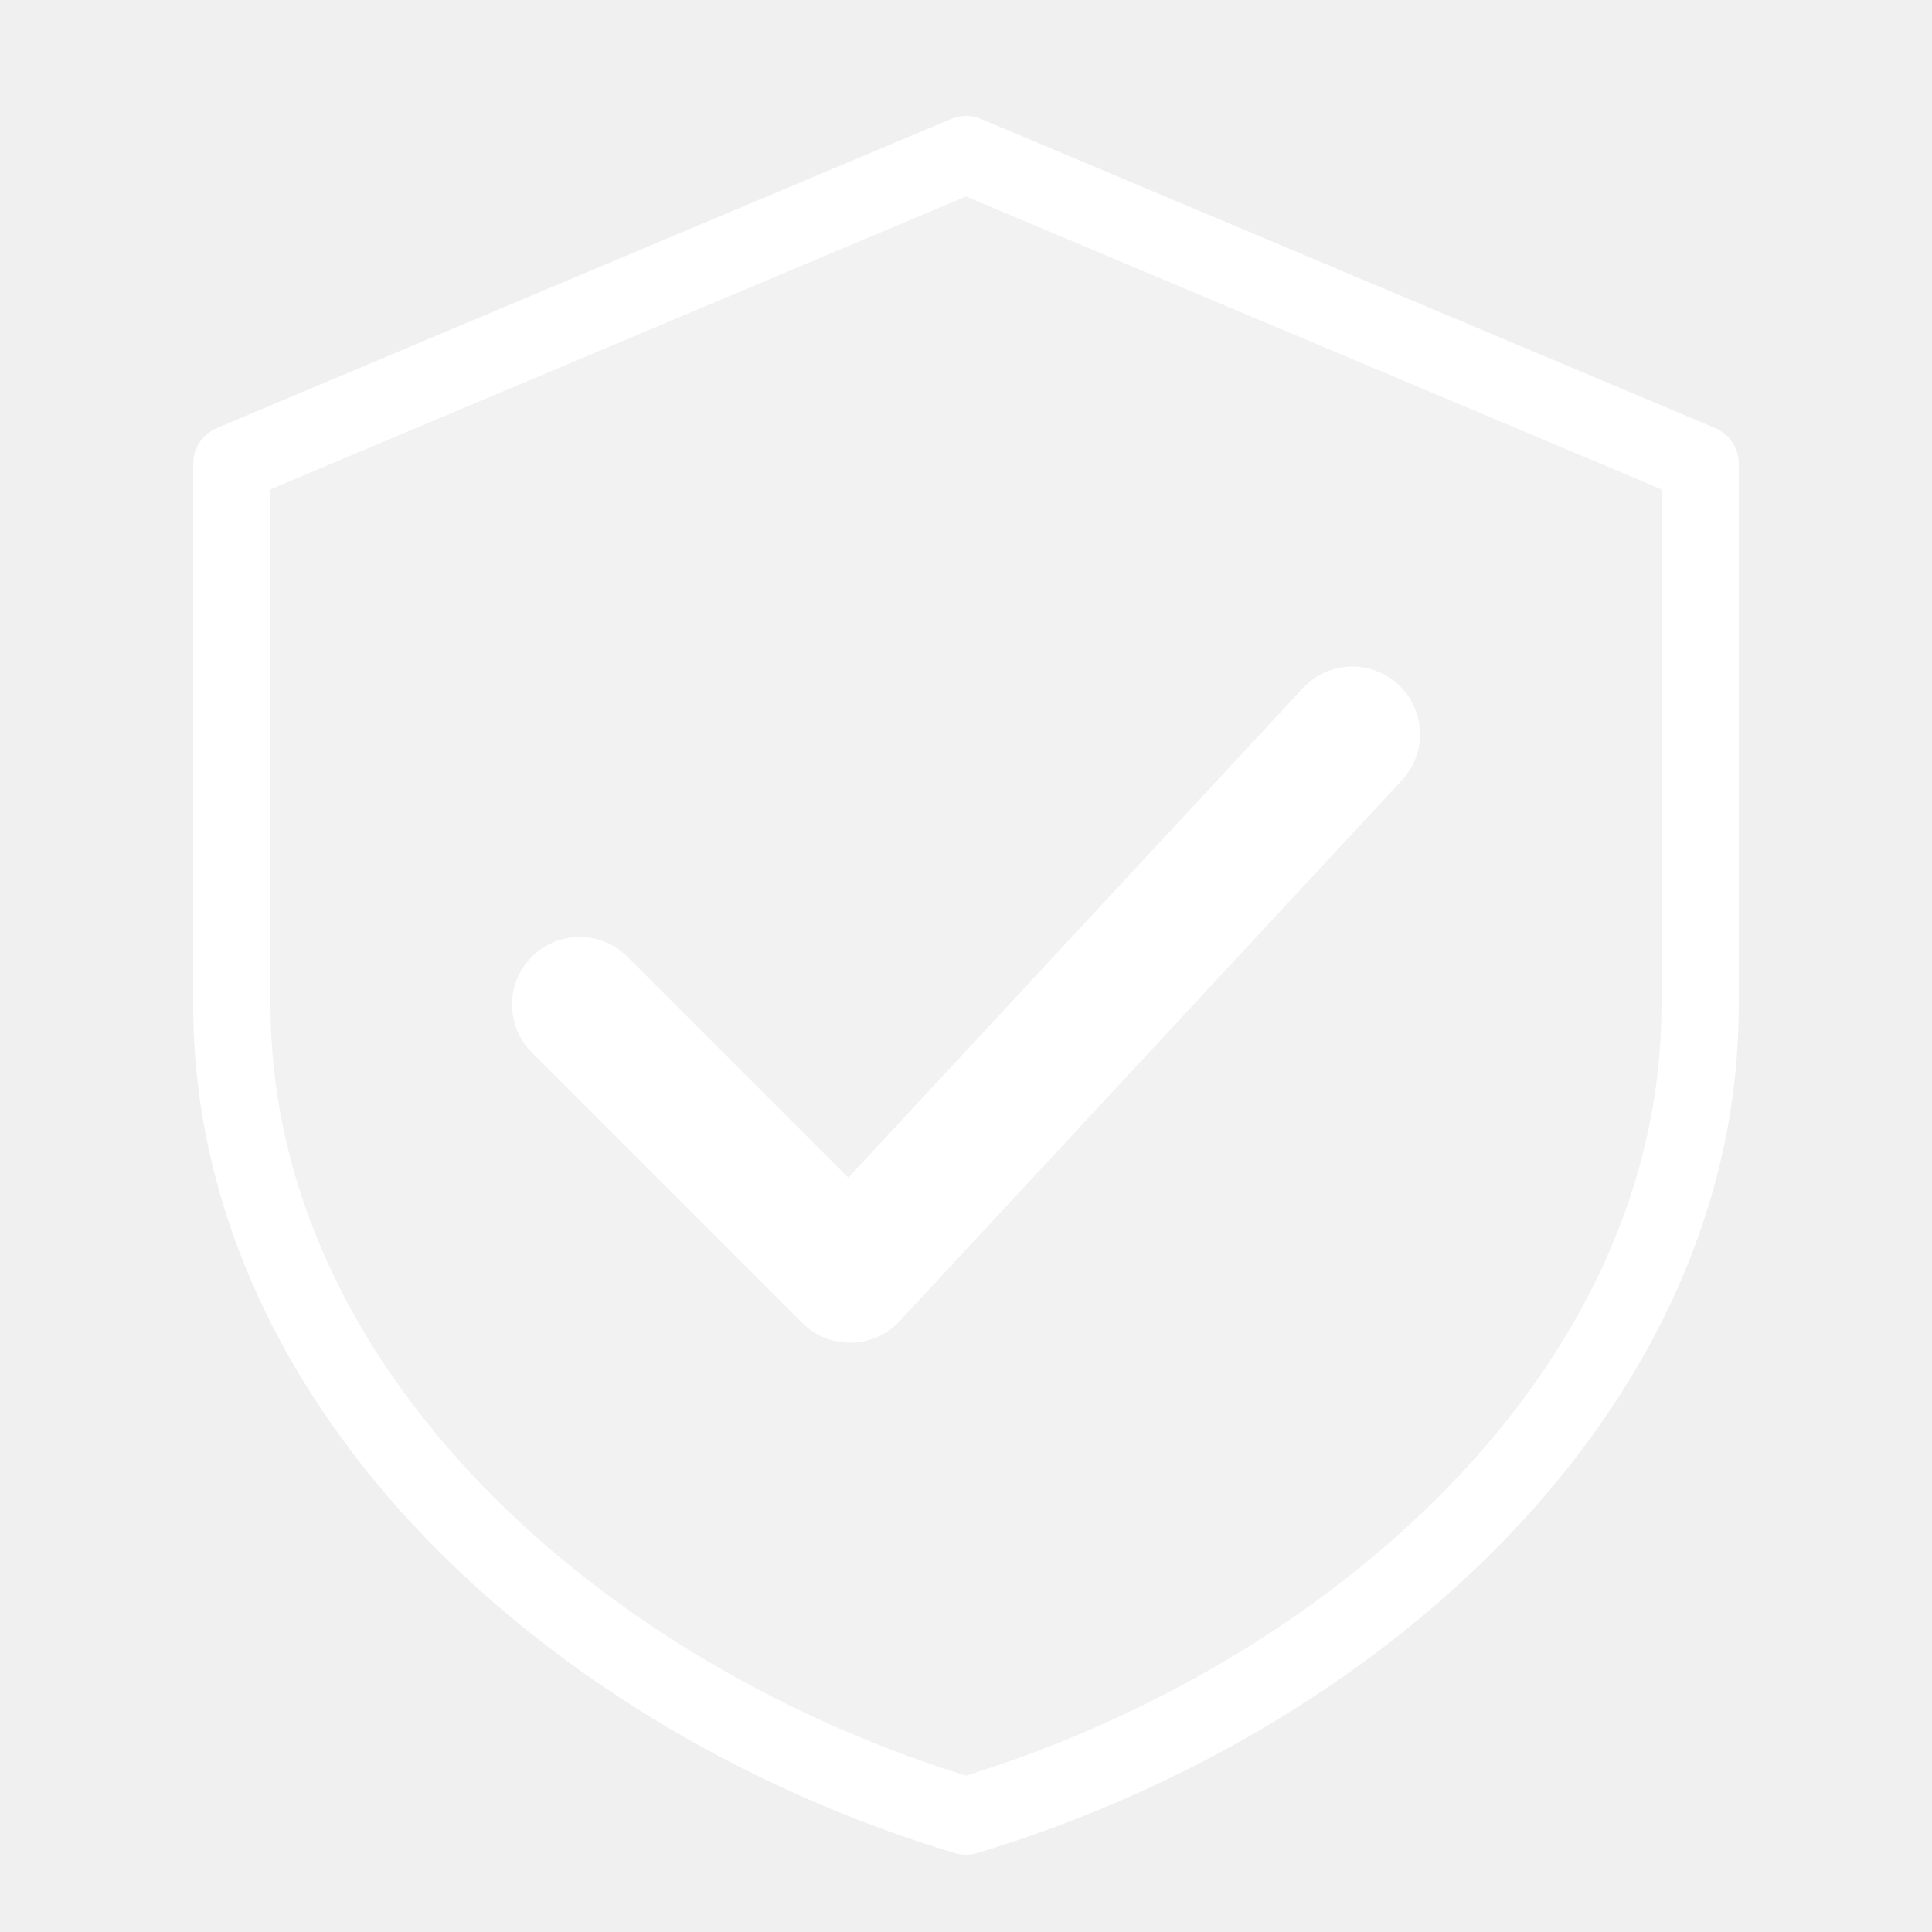
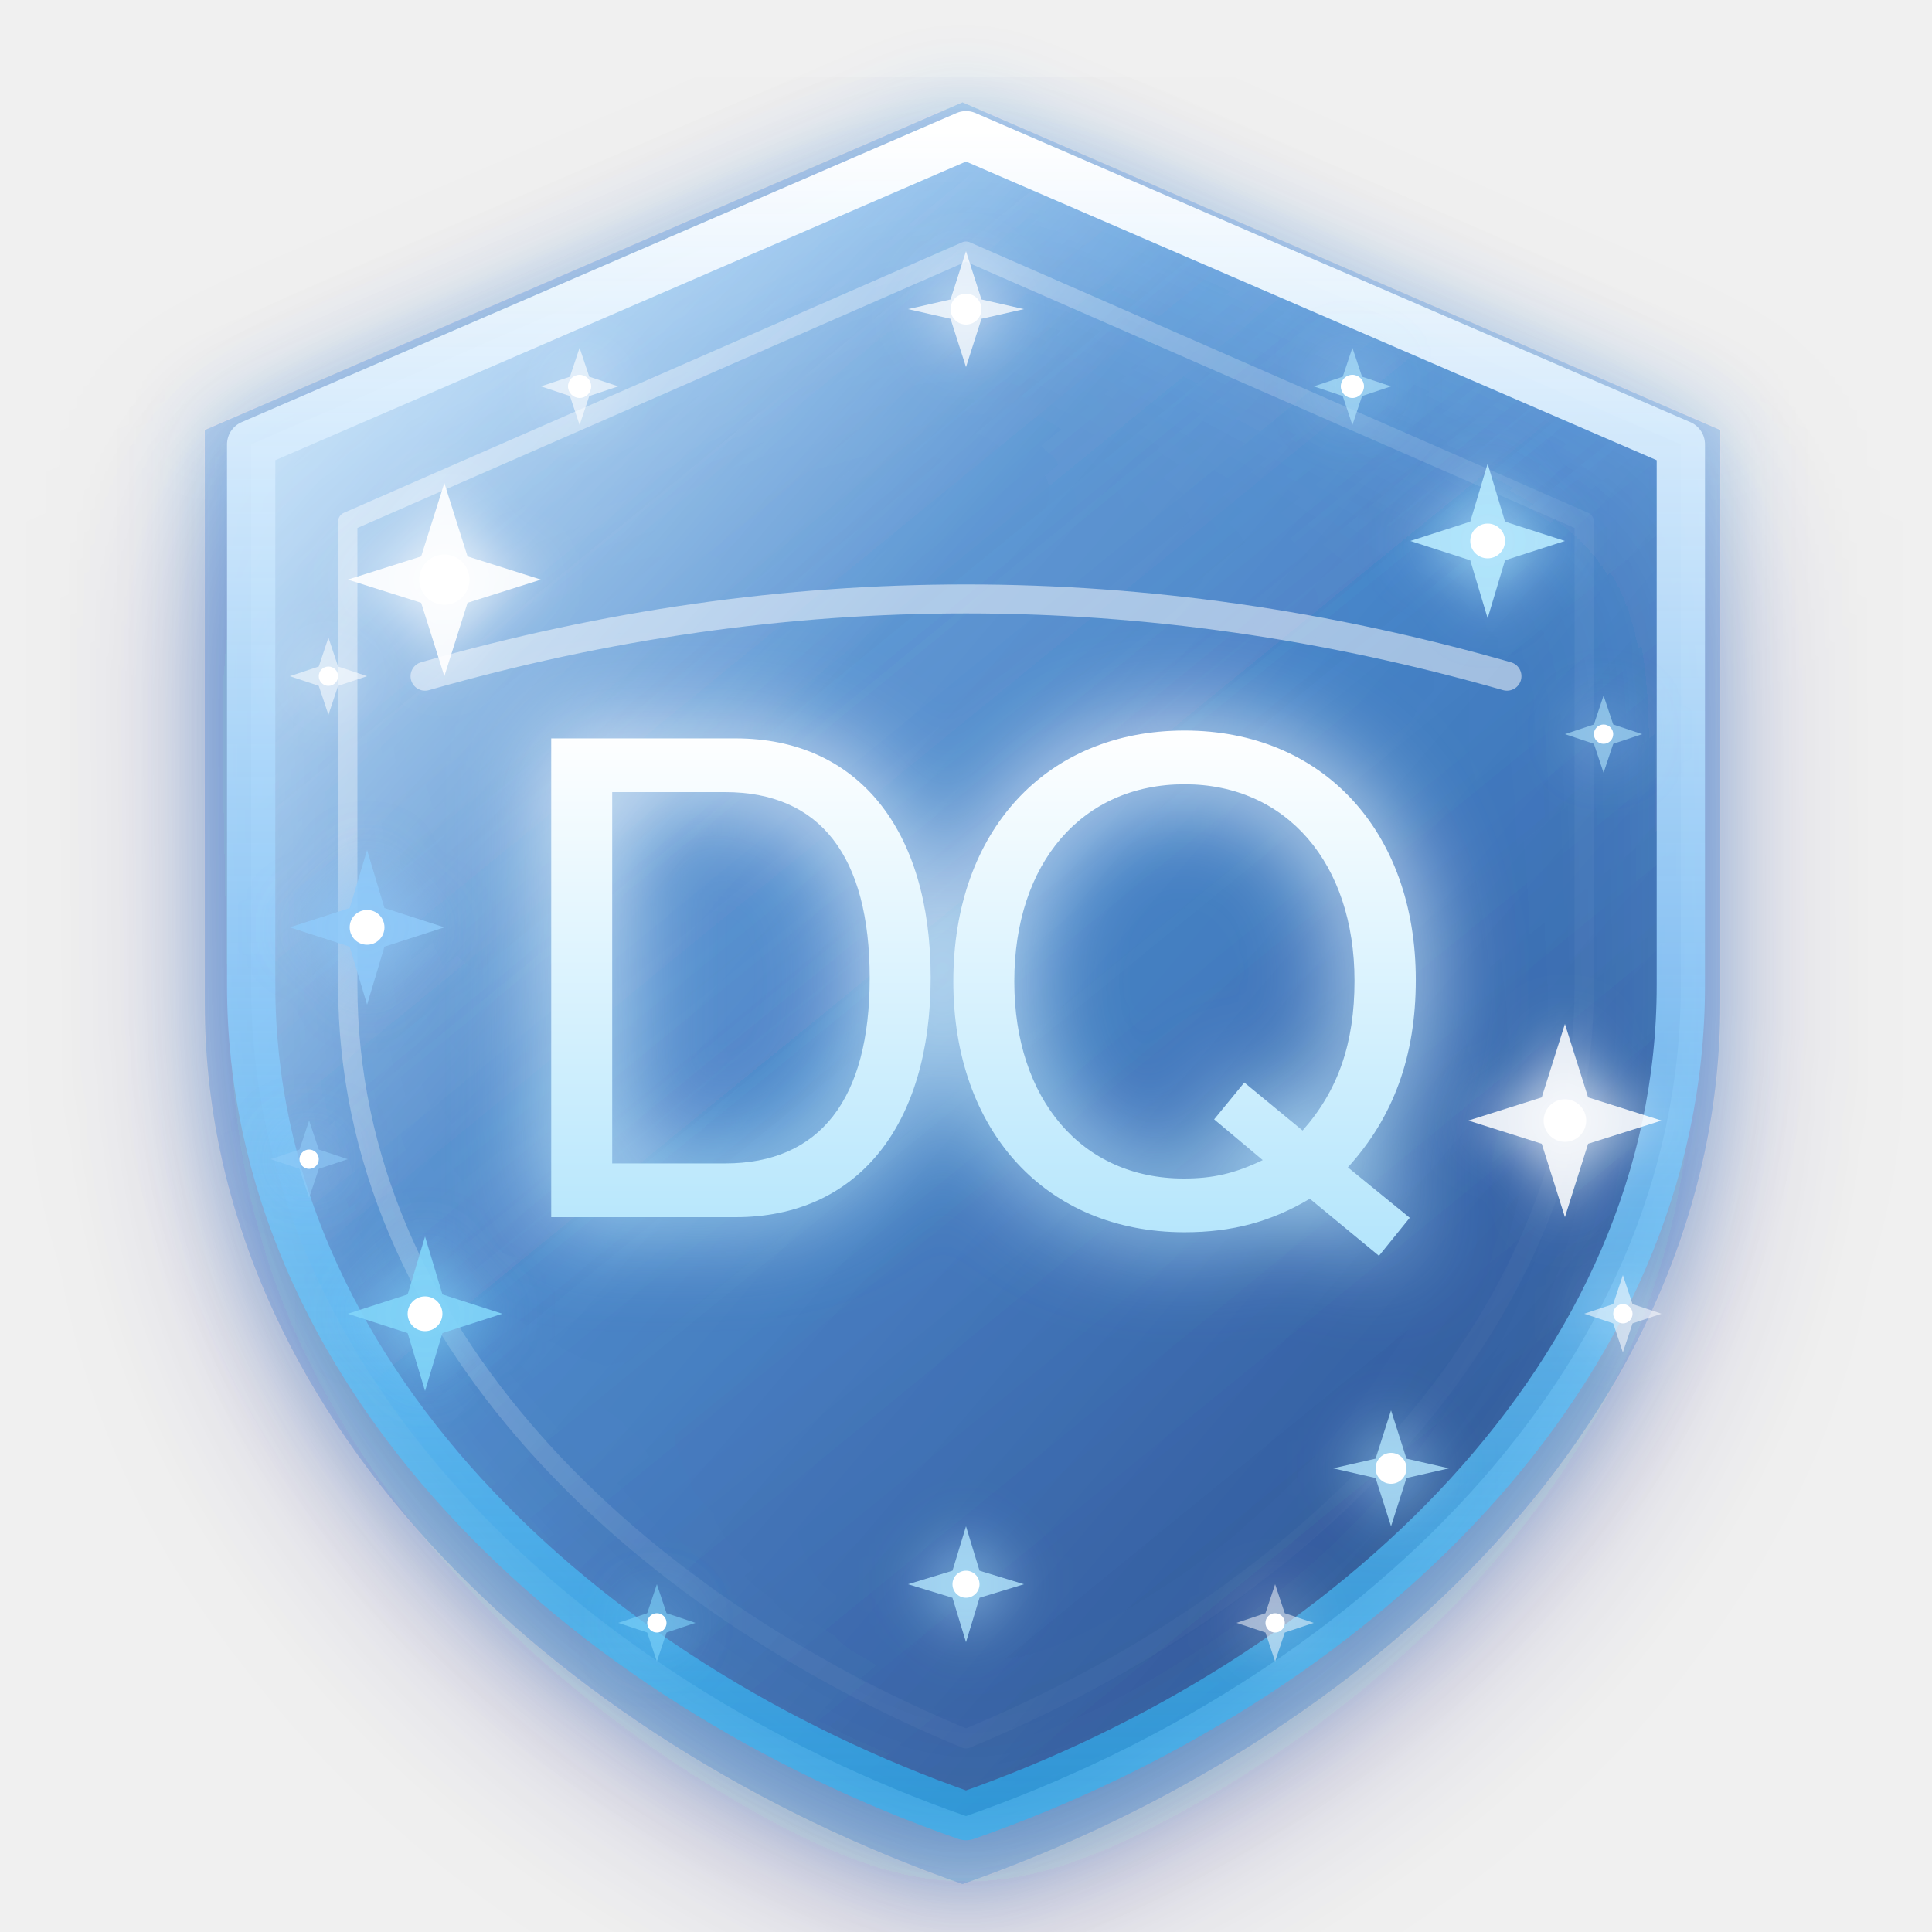
<svg xmlns="http://www.w3.org/2000/svg" viewBox="0 0 100 100" fill="none">
-   <path d="M50 8 L88 24 L88 52 C88 72 70 88 50 94 C30 88 12 72 12 52 L12 24 Z" fill="white" fill-opacity="0.15" stroke="white" stroke-width="4" stroke-linejoin="round" />
-   <polyline points="30,52 44,66 70,38" stroke="white" stroke-width="7" stroke-linecap="round" stroke-linejoin="round" />
+   <defs>
+     <linearGradient id="shieldGrad" x1="15%" y1="0%" x2="85%" y2="100%">
+       <stop offset="0%" stop-color="#64B5F6" stop-opacity="0.7" />
+       <stop offset="50%" stop-color="#1565C0" stop-opacity="0.55" />
+       <stop offset="100%" stop-color="#0D2B6E" stop-opacity="0.6" />
+     </linearGradient>
+     <linearGradient id="gloss" x1="10%" y1="0%" x2="90%" y2="80%">
+       <stop offset="0%" stop-color="white" stop-opacity="0.7" />
+       <stop offset="40%" stop-color="white" stop-opacity="0.15" />
+       <stop offset="100%" stop-color="white" stop-opacity="0.0" />
+     </linearGradient>
+     <linearGradient id="strokeGrad" x1="50%" y1="0%" x2="50%" y2="100%">
+       <stop offset="0%" stop-color="white" stop-opacity="1.0" />
+       <stop offset="50%" stop-color="#90CAF9" stop-opacity="0.9" />
+       <stop offset="100%" stop-color="#29B6F6" stop-opacity="0.6" />
+     </linearGradient>
+     <linearGradient id="rimGrad" x1="0%" y1="0%" x2="100%" y2="100%">
+       <stop offset="0%" stop-color="white" stop-opacity="0.5" />
+       <stop offset="60%" stop-color="white" stop-opacity="0.05" />
+       <stop offset="100%" stop-color="white" stop-opacity="0.0" />
+     </linearGradient>
+     <linearGradient id="textGrad" x1="0%" y1="0%" x2="0%" y2="100%">
+       <stop offset="0%" stop-color="white" />
+       <stop offset="100%" stop-color="#B3E5FC" />
+     </linearGradient>
+     <filter id="shadow" x="-25%" y="-15%" width="150%" height="150%">
+       <feDropShadow dx="0" dy="4" stdDeviation="5" flood-color="#0A1F6E" flood-opacity="0.7" />
+     </filter>
+     <filter id="textGlow" x="-50%" y="-50%" width="200%" height="200%">
+       <feGaussianBlur stdDeviation="2.5" result="blur" />
+       <feMerge>
+         <feMergeNode in="blur" />
+         <feMergeNode in="SourceGraphic" />
+       </feMerge>
+     </filter>
+     <filter id="shieldGlow" x="-15%" y="-10%" width="130%" height="130%">
+       <feGaussianBlur stdDeviation="2" result="blur" />
+       <feMerge>
+         <feMergeNode in="blur" />
+         <feMergeNode in="SourceGraphic" />
+       </feMerge>
+     </filter>
+     <filter id="starGlow" x="-150%" y="-150%" width="400%" height="400%">
+       <feGaussianBlur stdDeviation="1.5" result="blur" />
+       <feMerge>
+         <feMergeNode in="blur" />
+         <feMergeNode in="SourceGraphic" />
+       </feMerge>
+     </filter>
+   </defs>
+   <path d="M50 7 L87 23 L87 51 C87 71 70 87 50 94 C30 87 13 71 13 51 L13 23 Z" fill="#1E88E5" fill-opacity="0.25" filter="url(#shieldGlow)" transform="scale(1.06) translate(-3 -2)" />
+   <path d="M50 7 L87 23 L87 51 C87 71 70 87 50 94 C30 87 13 71 13 51 L13 23 Z" fill="url(#shieldGrad)" filter="url(#shadow)" />
+   <path d="M50 7 L87 23 L87 51 C87 71 70 87 50 94 C30 87 13 71 13 51 L13 23 Z" fill="url(#gloss)" />
+   <path d="M50 7 L87 23 L87 51 C87 71 70 87 50 94 C30 87 13 71 13 51 L13 23 Z" stroke="url(#strokeGrad)" stroke-width="2.5" stroke-linejoin="round" />
+   <path d="M50 13 L82 27 L82 51 C82 69 67 83 50 90 C33 83 18 69 18 51 L18 27 Z" stroke="url(#rimGrad)" stroke-width="1" stroke-linejoin="round" />
+   <path d="M22 35 Q50 27 78 35" stroke="white" stroke-opacity="0.5" stroke-width="1.5" stroke-linecap="round" />
+   <text x="50" y="63" font-family="'Helvetica Neue', Helvetica, Arial, sans-serif" font-size="34" font-weight="500" text-anchor="middle" fill="url(#textGrad)" filter="url(#textGlow)" letter-spacing="-2">DQ</text>
+   <path d="M23,25 L24.2,28.8 L23,30 L21.8,28.8 Z M18,30 L21.8,28.8 L23,30 L21.8,31.2 Z M23,35 L24.2,31.2 L23,30 L21.8,31.2 Z M28,30 L24.2,28.8 L23,30 L24.2,31.2 Z" fill="white" fill-opacity="0.9" filter="url(#starGlow)" />
+   <circle cx="23" cy="30" r="1.3" fill="white" />
+   <path d="M77,24 L77.9,27 L77,28 L76.1,27 Z M73,28 L76.1,27 L77,28 L76.1,29 Z M77,32 L77.9,29 L77,28 L76.1,29 Z M81,28 L77.9,27 L77,28 L77.9,29 Z" fill="#B3E5FC" fill-opacity="0.95" filter="url(#starGlow)" />
+   <circle cx="77" cy="28" r="0.9" fill="white" />
+   <path d="M81,53 L82.2,56.8 L81,58 L79.8,56.8 Z M76,58 L79.8,56.8 L81,58 L79.8,59.2 Z M81,63 L82.2,59.2 L81,58 L79.8,59.2 Z M86,58 L82.2,56.8 L81,58 L82.2,59.2 Z" fill="white" fill-opacity="0.85" filter="url(#starGlow)" />
+   <circle cx="81" cy="58" r="1.1" fill="white" />
+   <path d="M22,64 L22.9,67 L22,68 L21.1,67 Z M18,68 L21.1,67 L22,68 L21.1,69 Z M22,72 L22.9,69 L22,68 L21.1,69 Z M26,68 L22.9,67 L22,68 L22.9,69 Z" fill="#81D4FA" fill-opacity="0.9" filter="url(#starGlow)" />
+   <circle cx="22" cy="68" r="0.9" fill="white" />
+   <path d="M50,79 L50.7,81.3 L50,82 L49.3,81.3 Z M47,82 L49.3,81.3 L50,82 L49.3,82.7 Z M50,85 L50.7,82.7 L50,82 L49.3,82.7 Z M53,82 L50.7,81.3 L50,82 L50.7,82.7 Z" fill="#B3E5FC" fill-opacity="0.8" filter="url(#starGlow)" />
+   <circle cx="50" cy="82" r="0.7" fill="white" />
+   <path d="M50,13 L50.8,15.5 L50,16 L49.2,15.5 Z M47,16 L49.2,15.5 L50,16 L49.2,16.5 Z M50,19 L50.8,16.5 L50,16 L49.2,16.5 Z M53,16 L50.8,15.5 L50,16 L50.8,16.5 Z" fill="white" fill-opacity="0.75" filter="url(#starGlow)" />
+   <circle cx="50" cy="16" r="0.8" fill="white" />
+   <path d="M19,44 L19.9,47 L19,48 L18.1,47 Z M15,48 L18.1,47 L19,48 L18.1,49 Z M19,52 L19.9,49 L19,48 L18.1,49 Z M23,48 L19.9,47 L19,48 L19.9,49 Z" fill="#90CAF9" fill-opacity="0.85" filter="url(#starGlow)" />
+   <circle cx="19" cy="48" r="0.9" fill="white" />
+   <path d="M72,73 L72.8,75.5 L72,76 L71.2,75.5 Z M69,76 L71.2,75.5 L72,76 L71.2,76.5 Z M72,79 L72.8,76.5 L72,76 L71.2,76.5 Z M75,76 L72.8,75.5 L72,76 L72.8,76.5 Z" fill="#B3E5FC" fill-opacity="0.8" filter="url(#starGlow)" />
+   <circle cx="72" cy="76" r="0.8" fill="white" />
+   <path d="M30,18 L30.5,19.5 L30,20 L29.5,19.5 Z M28,20 L29.5,19.5 L30,20 L29.5,20.5 Z M30,22 L30.5,20.5 L30,20 L29.5,20.5 Z M32,20 L30.5,19.5 L30,20 L30.5,20.5 Z" fill="white" fill-opacity="0.6" filter="url(#starGlow)" />
+   <circle cx="30" cy="20" r="0.6" fill="white" />
+   <path d="M70,18 L70.5,19.5 L70,20 L69.5,19.5 Z M68,20 L69.5,19.5 L70,20 L69.5,20.5 Z M70,22 L70.5,20.5 L70,20 L69.5,20.5 Z M72,20 L70.5,19.5 L70,20 L70.5,20.5 Z" fill="#B3E5FC" fill-opacity="0.65" filter="url(#starGlow)" />
+   <circle cx="70" cy="20" r="0.6" fill="white" />
+   <path d="M17,33 L17.5,34.5 L17,35 L16.5,34.5 Z M15,35 L16.5,34.5 L17,35 L16.5,35.5 Z M17,37 L17.5,35.5 L17,35 L16.5,35.5 Z M19,35 L17.5,34.5 L17,35 L17.5,35.5 Z" fill="white" fill-opacity="0.55" filter="url(#starGlow)" />
+   <circle cx="17" cy="35" r="0.5" fill="white" />
+   <path d="M83,36 L83.5,37.5 L83,38 L82.5,37.5 Z M81,38 L82.5,37.5 L83,38 L82.5,38.5 Z M83,40 L83.5,38.5 L83,38 L82.5,38.5 Z M85,38 L83.5,37.5 L83,38 L83.5,38.5 Z" fill="#B3E5FC" fill-opacity="0.6" filter="url(#starGlow)" />
+   <circle cx="83" cy="38" r="0.5" fill="white" />
+   <path d="M16,58 L16.5,59.5 L16,60 L15.5,59.5 Z M14,60 L15.5,59.5 L16,60 L15.5,60.5 Z M16,62 L16.5,60.5 L16,60 L15.5,60.5 Z M18,60 L16.5,59.5 L16,60 L16.5,60.5 Z" fill="#90CAF9" fill-opacity="0.6" filter="url(#starGlow)" />
+   <circle cx="16" cy="60" r="0.5" fill="white" />
+   <path d="M84,66 L84.5,67.5 L84,68 L83.5,67.5 Z M82,68 L83.5,67.5 L84,68 L83.5,68.5 Z M84,70 L84.5,68.5 L84,68 L83.5,68.5 Z M86,68 L84.5,67.5 L84,68 L84.5,68.5 Z" fill="white" fill-opacity="0.55" filter="url(#starGlow)" />
+   <circle cx="84" cy="68" r="0.5" fill="white" />
+   <path d="M34,82 L34.5,83.5 L34,84 L33.5,83.5 Z M32,84 L33.5,83.5 L34,84 L33.5,84.5 Z M34,86 L34.5,84.5 L34,84 L33.5,84.5 Z M36,84 L34.5,83.5 L34,84 L34.5,84.5 Z" fill="#81D4FA" fill-opacity="0.6" filter="url(#starGlow)" />
+   <circle cx="34" cy="84" r="0.5" fill="white" />
+   <path d="M66,82 L66.5,83.5 L66,84 L65.5,83.5 Z M64,84 L65.5,83.5 L66,84 L65.5,84.5 Z M66,86 L66.5,84.5 L66,84 L65.5,84.5 Z M68,84 L66.5,83.5 L66,84 L66.5,84.5 Z" fill="white" fill-opacity="0.5" filter="url(#starGlow)" />
+   <circle cx="66" cy="84" r="0.5" fill="white" />
</svg>
